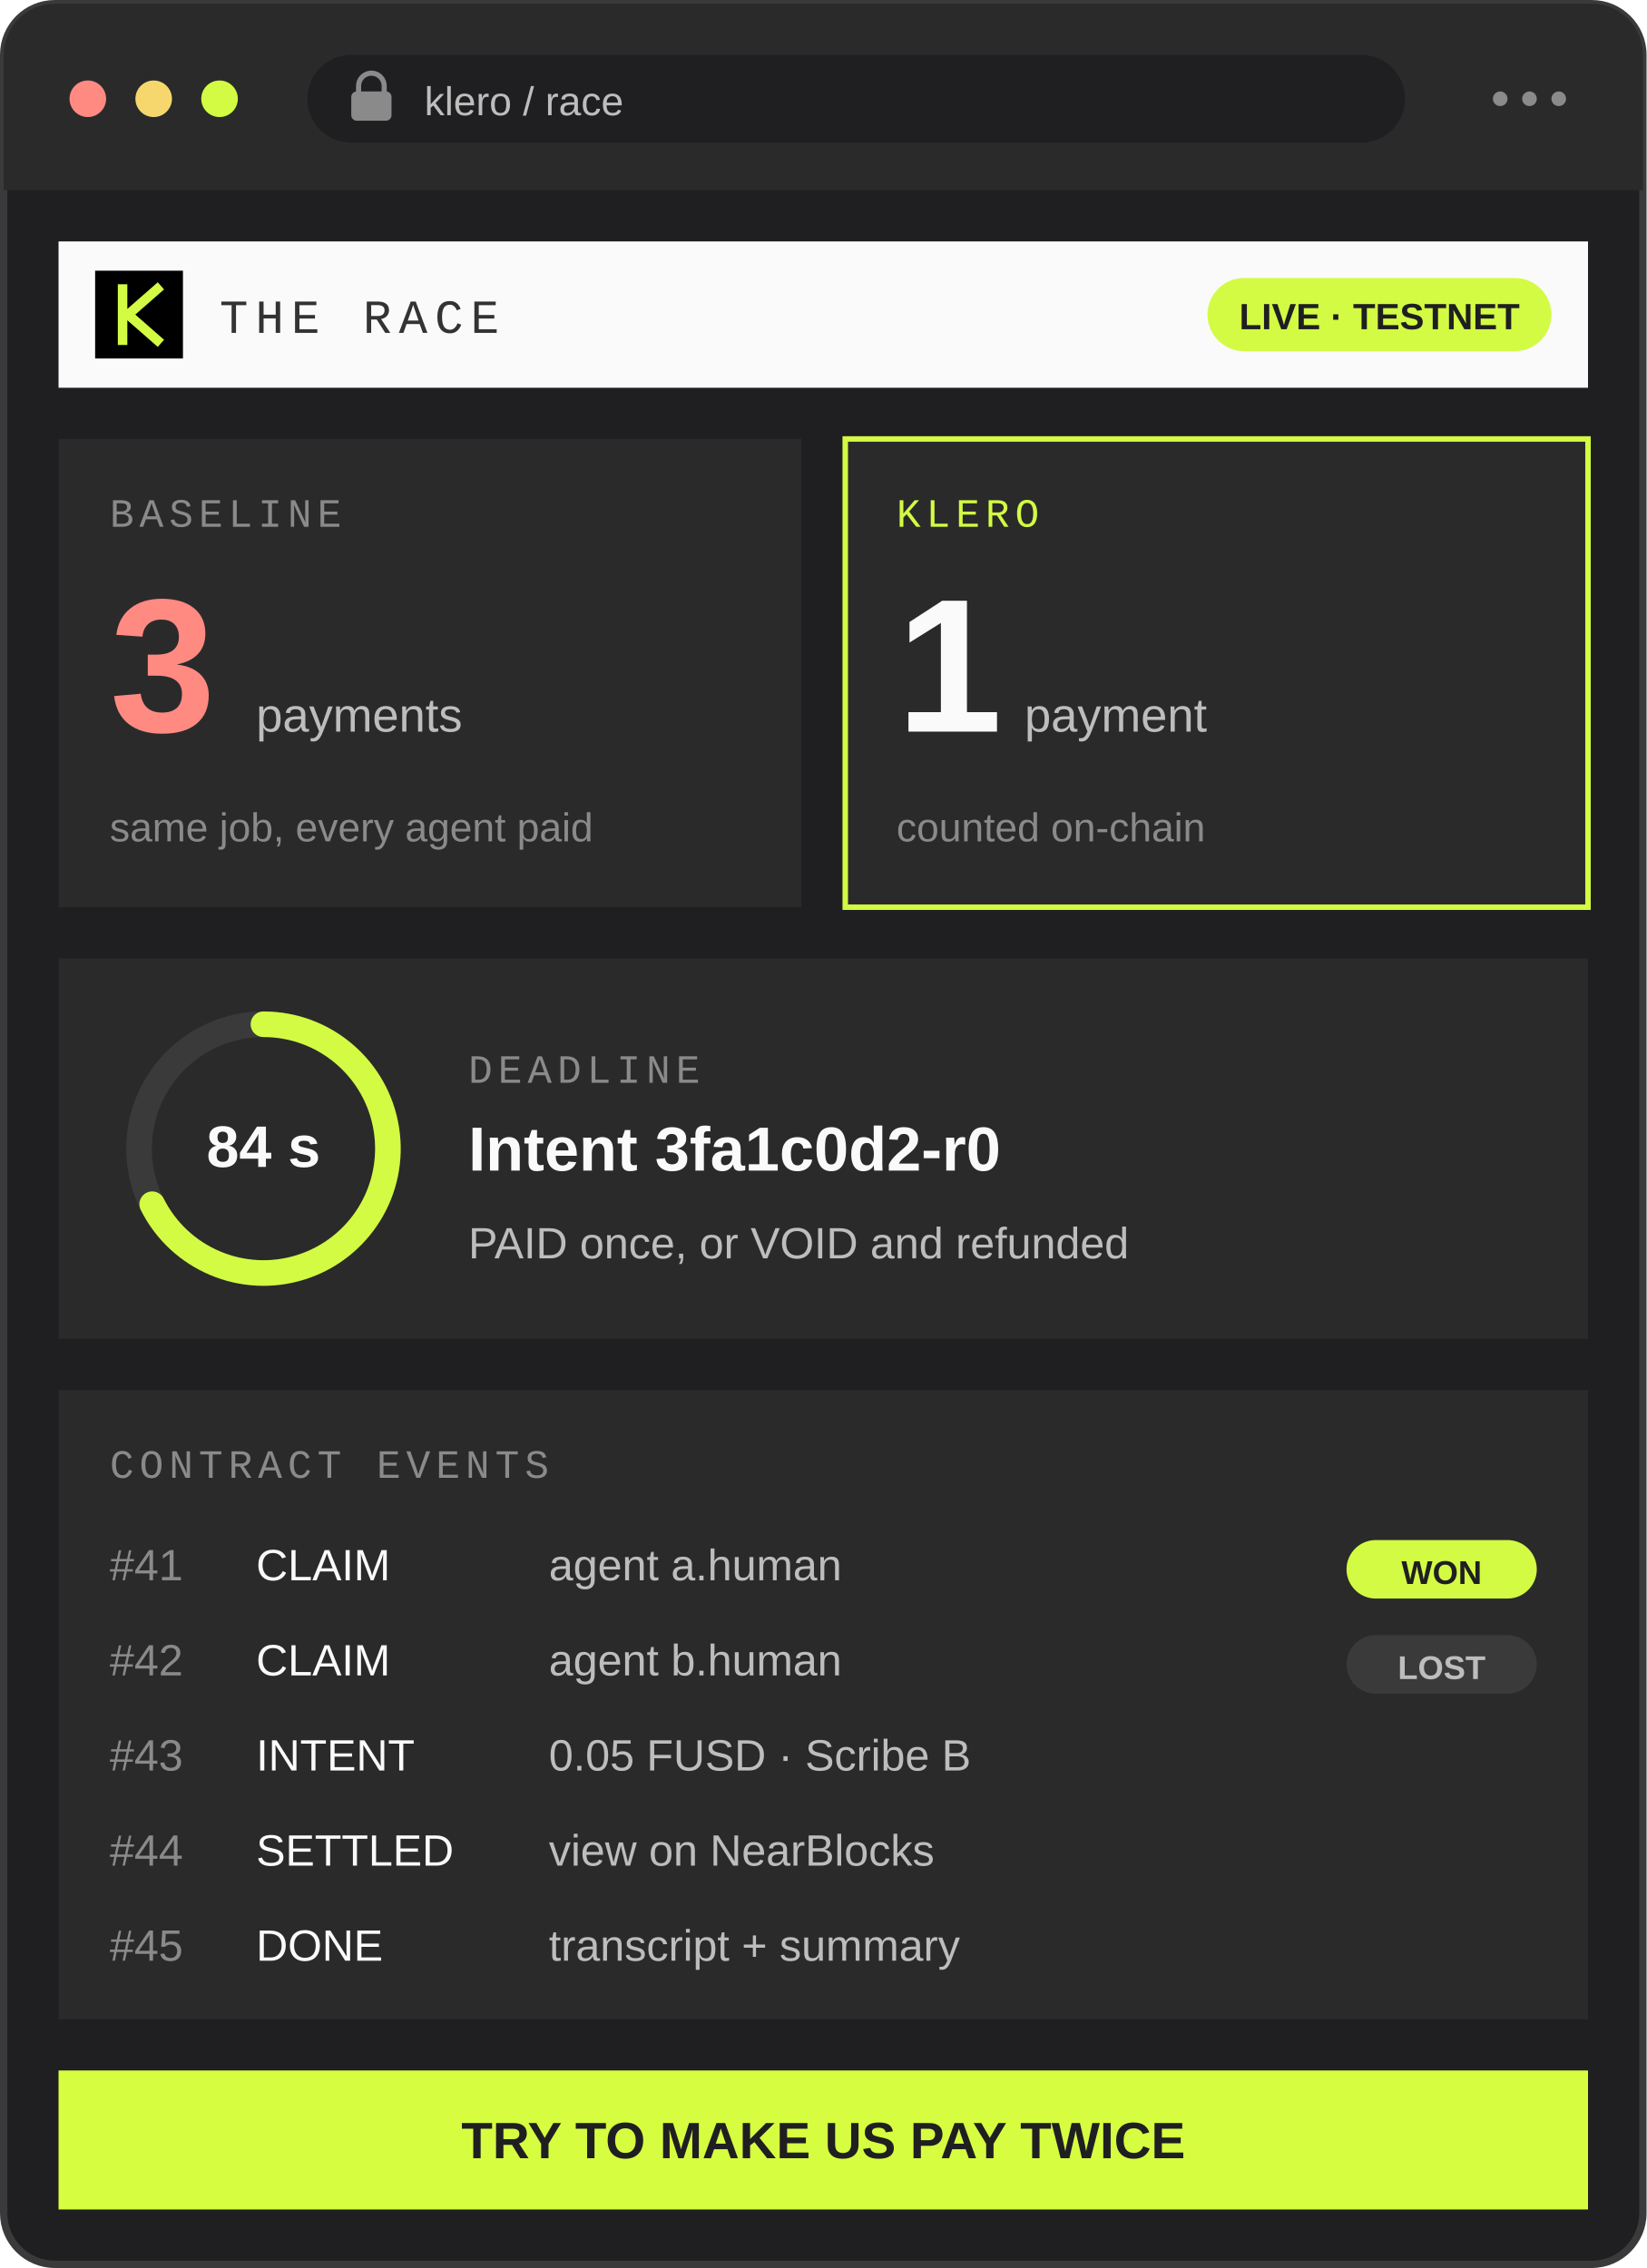
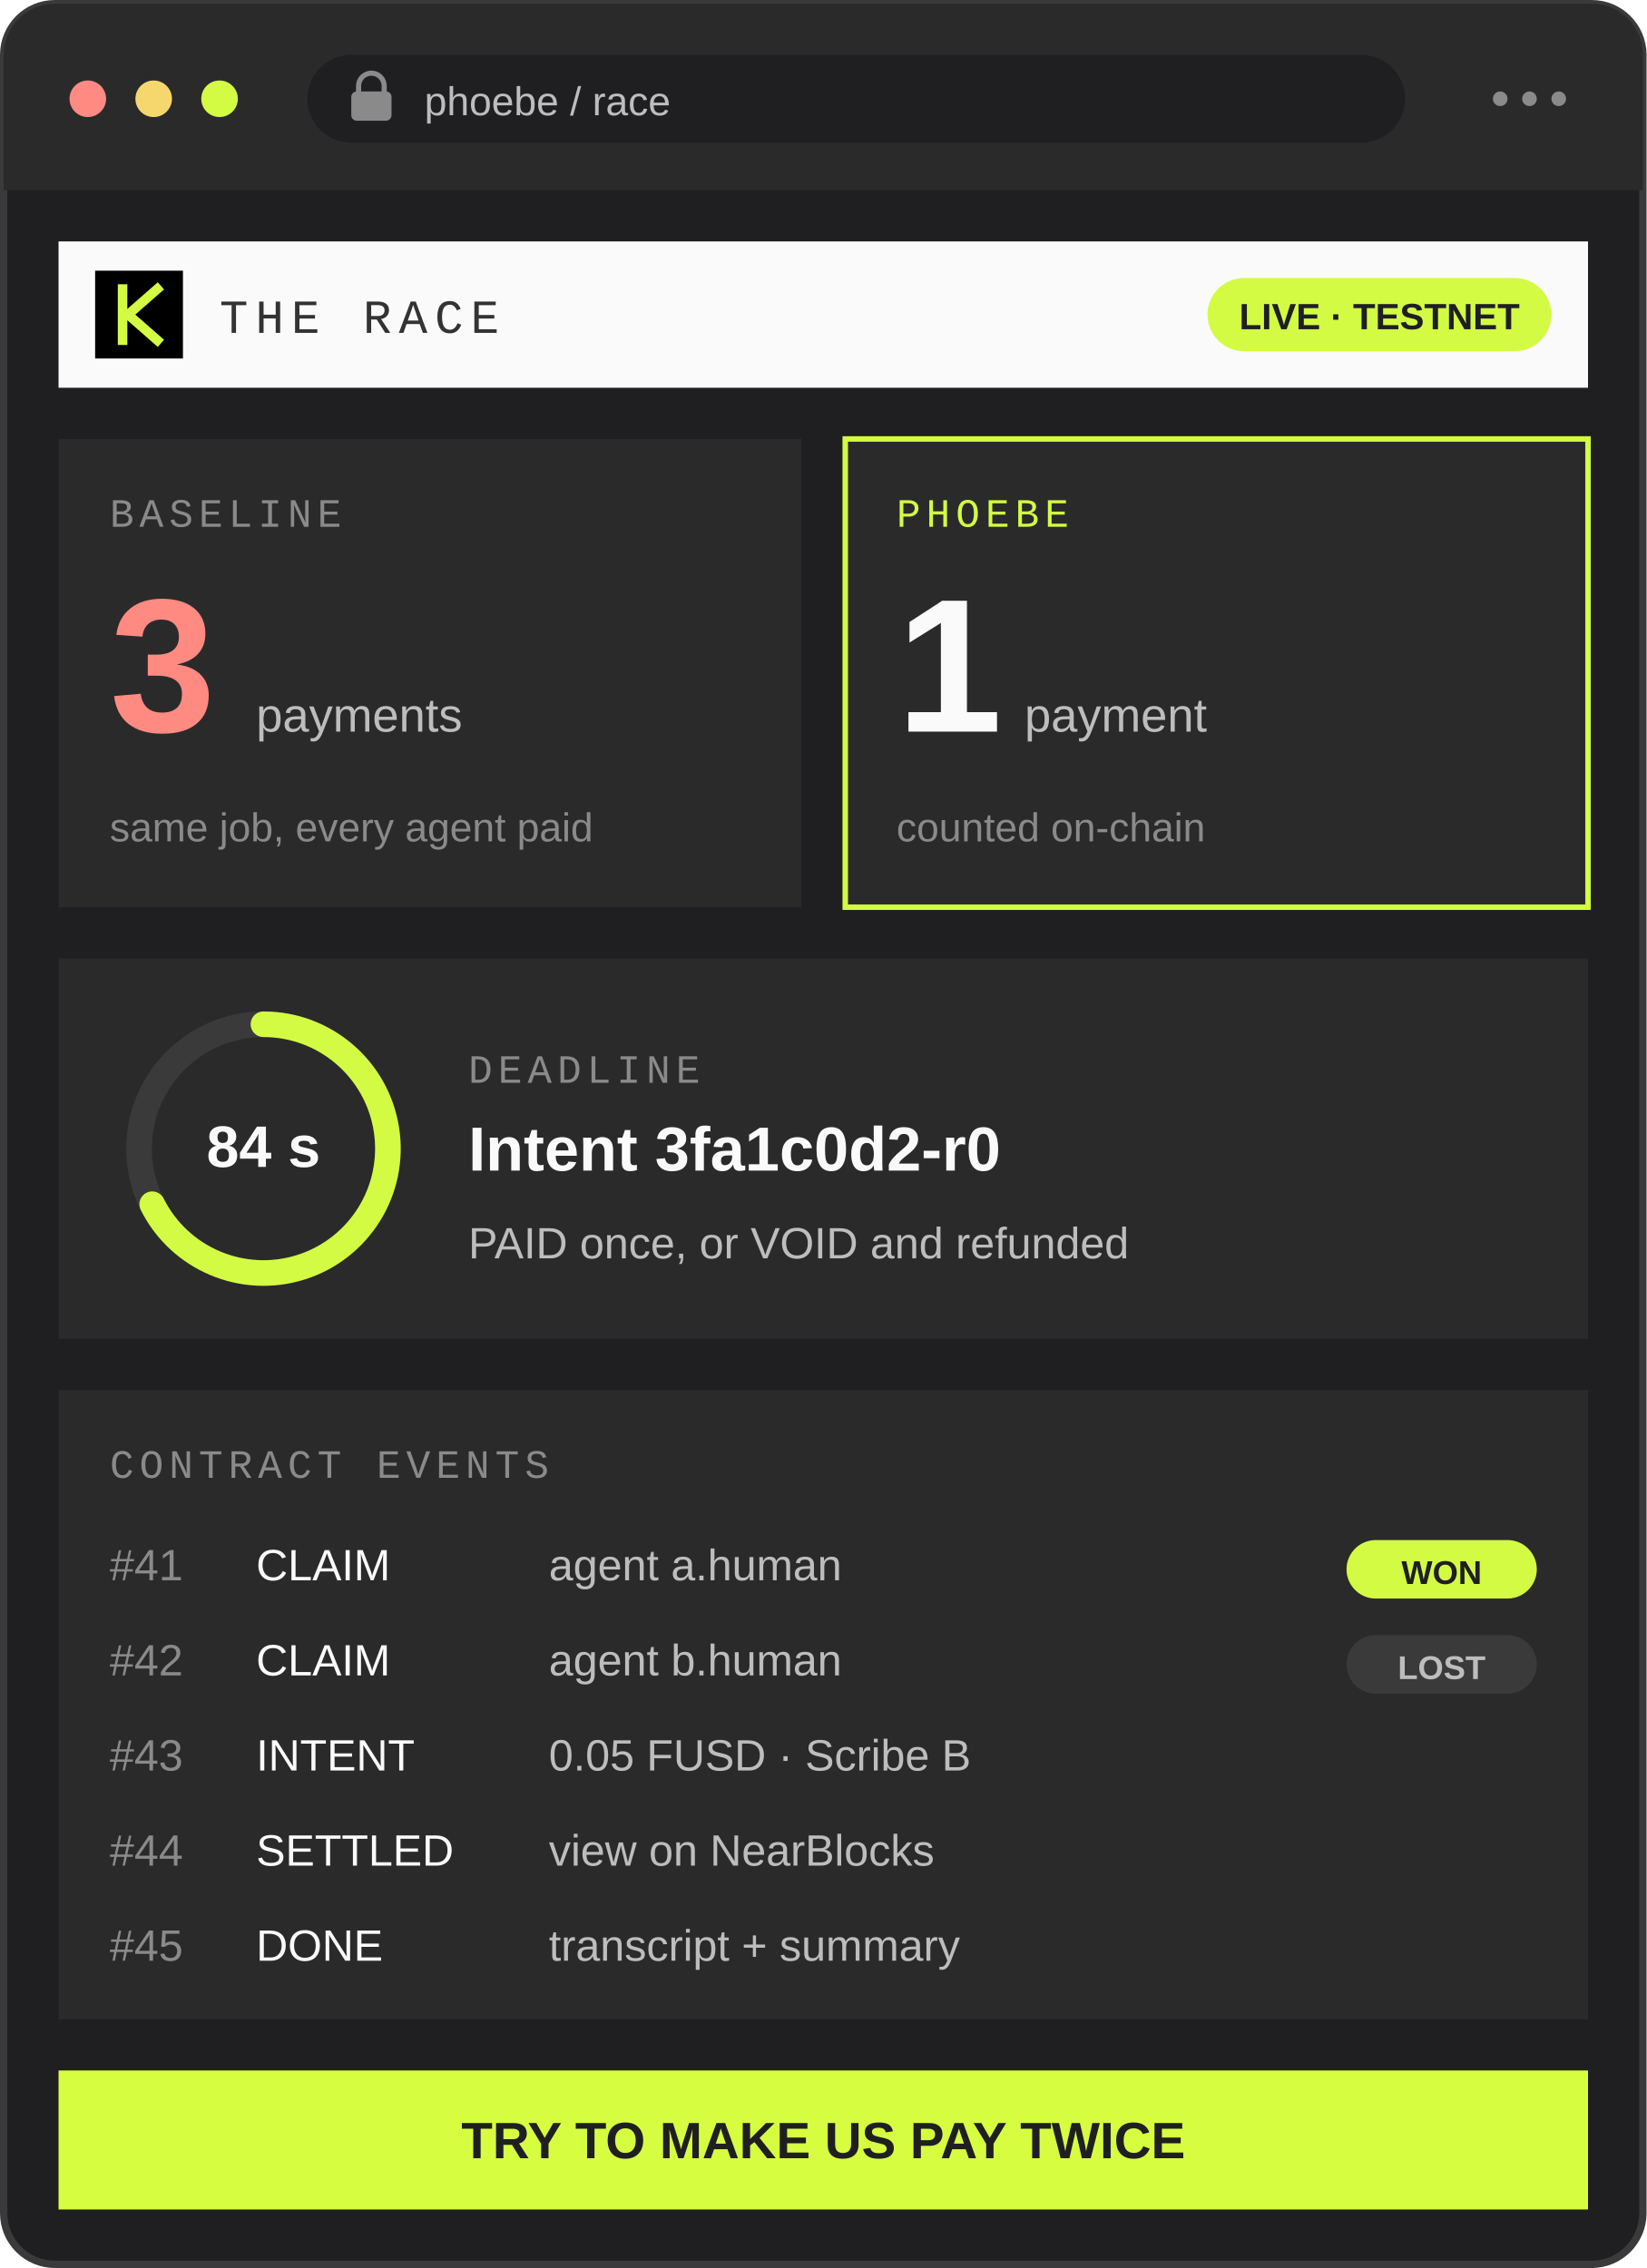
<svg xmlns="http://www.w3.org/2000/svg" width="450" height="620" viewBox="0 0 450 620" fill="none">
  <rect x="1" y="1" width="448" height="618" rx="14" fill="#1F1F21" stroke="#3A3A3A" stroke-width="2" />
  <path d="M1 15 A14 14 0 0 1 15 1 H435 A14 14 0 0 1 449 15 V52 H1 Z" fill="#2A2A2A" />
  <circle cx="24" cy="27" r="5" fill="#FF8A82" />
  <circle cx="42" cy="27" r="5" fill="#F5D76E" />
  <circle cx="60" cy="27" r="5" fill="#D3FB43" />
  <rect x="84" y="15" width="300" height="24" rx="12" fill="#1F1F21" />
  <path d="M98 25.5 V23.5 A3.5 3.5 0 0 1 105 23.5 V25.5" stroke="#8A8A8A" stroke-width="1.4" />
  <rect x="96" y="25" width="11" height="8" rx="1.5" fill="#8A8A8A" />
-   <text x="116" y="31.5" font-family="Arial, Helvetica, sans-serif" font-size="11" fill="#BDBDBD">klero / race</text>
+   <text x="116" y="31.5" font-family="Arial, Helvetica, sans-serif" font-size="11" fill="#BDBDBD">phoebe / race</text>
  <g fill="#8A8A8A">
    <circle cx="410" cy="27" r="2" />
    <circle cx="418" cy="27" r="2" />
    <circle cx="426" cy="27" r="2" />
  </g>
  <rect x="16" y="66" width="418" height="40" fill="#FAFAFA" />
  <rect x="26" y="74" width="24" height="24" fill="#000" />
  <path d="M33.5 79 V93 M43 79 L35 86 L43 93" stroke="#D3FB43" stroke-width="2.6" stroke-linecap="square" />
  <text x="60" y="91" font-family="Courier New, monospace" font-size="13" letter-spacing="2" fill="#333">THE RACE</text>
  <rect x="330" y="76" width="94" height="20" rx="10" fill="#D3FB43" />
  <text x="377" y="90" text-anchor="middle" font-family="Arial, Helvetica, sans-serif" font-size="10" font-weight="700" fill="#1F1F21">LIVE · TESTNET</text>
  <rect x="16" y="120" width="203" height="128" fill="#2A2A2A" />
  <text x="30" y="144" font-family="Courier New, monospace" font-size="11" letter-spacing="1.5" fill="#8A8A8A">BASELINE</text>
  <text x="30" y="200" font-family="Arial, Helvetica, sans-serif" font-weight="700" font-size="52" fill="#FF8A82">3</text>
  <text x="70" y="200" font-family="Arial, Helvetica, sans-serif" font-size="13" fill="#BDBDBD">payments</text>
  <text x="30" y="230" font-family="Arial, Helvetica, sans-serif" font-size="11" fill="#8A8A8A">same job, every agent paid</text>
  <rect x="231" y="120" width="203" height="128" fill="#2A2A2A" stroke="#D3FB43" stroke-width="1.5" />
-   <text x="245" y="144" font-family="Courier New, monospace" font-size="11" letter-spacing="1.5" fill="#D3FB43">KLERO</text>
+   <text x="245" y="144" font-family="Courier New, monospace" font-size="11" letter-spacing="1.5" fill="#D3FB43">PHOEBE</text>
  <text x="245" y="200" font-family="Arial, Helvetica, sans-serif" font-weight="700" font-size="52" fill="#FAFAFA">1</text>
  <text x="280" y="200" font-family="Arial, Helvetica, sans-serif" font-size="13" fill="#BDBDBD">payment</text>
  <text x="245" y="230" font-family="Arial, Helvetica, sans-serif" font-size="11" fill="#8A8A8A">counted on-chain</text>
  <rect x="16" y="262" width="418" height="104" fill="#2A2A2A" />
  <circle cx="72" cy="314" r="34" stroke="#3A3A3A" stroke-width="7" />
  <path d="M72 280 A34 34 0 1 1 41.6 329.2" stroke="#D3FB43" stroke-width="7" stroke-linecap="round" />
  <text x="72" y="319" text-anchor="middle" font-family="Arial, Helvetica, sans-serif" font-weight="700" font-size="16" fill="#FAFAFA">84 s</text>
  <text x="128" y="296" font-family="Courier New, monospace" font-size="11" letter-spacing="1.5" fill="#8A8A8A">DEADLINE</text>
  <text x="128" y="320" font-family="Arial, Helvetica, sans-serif" font-weight="600" font-size="17" fill="#FAFAFA">Intent 3fa1c0d2-r0</text>
  <text x="128" y="344" font-family="Arial, Helvetica, sans-serif" font-size="12" fill="#BDBDBD">PAID once, or VOID and refunded</text>
  <rect x="16" y="380" width="418" height="172" fill="#2A2A2A" />
  <text x="30" y="404" font-family="Courier New, monospace" font-size="11" letter-spacing="1.5" fill="#8A8A8A">CONTRACT EVENTS</text>
  <g font-family="Arial, Helvetica, sans-serif" font-size="12">
    <text x="30" y="432" fill="#8A8A8A">#41</text>
    <text x="70" y="432" fill="#FAFAFA">CLAIM</text>
    <text x="150" y="432" fill="#BDBDBD">agent a.human</text>
    <rect x="368" y="421" width="52" height="16" rx="8" fill="#D3FB43" />
    <text x="394" y="433" text-anchor="middle" font-size="9" font-weight="700" fill="#1F1F21">WON</text>
    <text x="30" y="458" fill="#8A8A8A">#42</text>
    <text x="70" y="458" fill="#FAFAFA">CLAIM</text>
    <text x="150" y="458" fill="#BDBDBD">agent b.human</text>
    <rect x="368" y="447" width="52" height="16" rx="8" fill="#3A3A3A" />
    <text x="394" y="459" text-anchor="middle" font-size="9" font-weight="700" fill="#BDBDBD">LOST</text>
    <text x="30" y="484" fill="#8A8A8A">#43</text>
    <text x="70" y="484" fill="#FAFAFA">INTENT</text>
    <text x="150" y="484" fill="#BDBDBD">0.05 FUSD · Scribe B</text>
    <text x="30" y="510" fill="#8A8A8A">#44</text>
    <text x="70" y="510" fill="#FAFAFA">SETTLED</text>
    <text x="150" y="510" fill="#BDBDBD">view on NearBlocks</text>
    <text x="30" y="536" fill="#8A8A8A">#45</text>
    <text x="70" y="536" fill="#FAFAFA">DONE</text>
    <text x="150" y="536" fill="#BDBDBD">transcript + summary</text>
  </g>
  <rect x="16" y="566" width="418" height="38" fill="#D7FD41" />
  <text x="225" y="590" text-anchor="middle" font-family="Arial, Helvetica, sans-serif" font-weight="600" font-size="14" fill="#1F1F21">TRY TO MAKE US PAY TWICE</text>
</svg>
